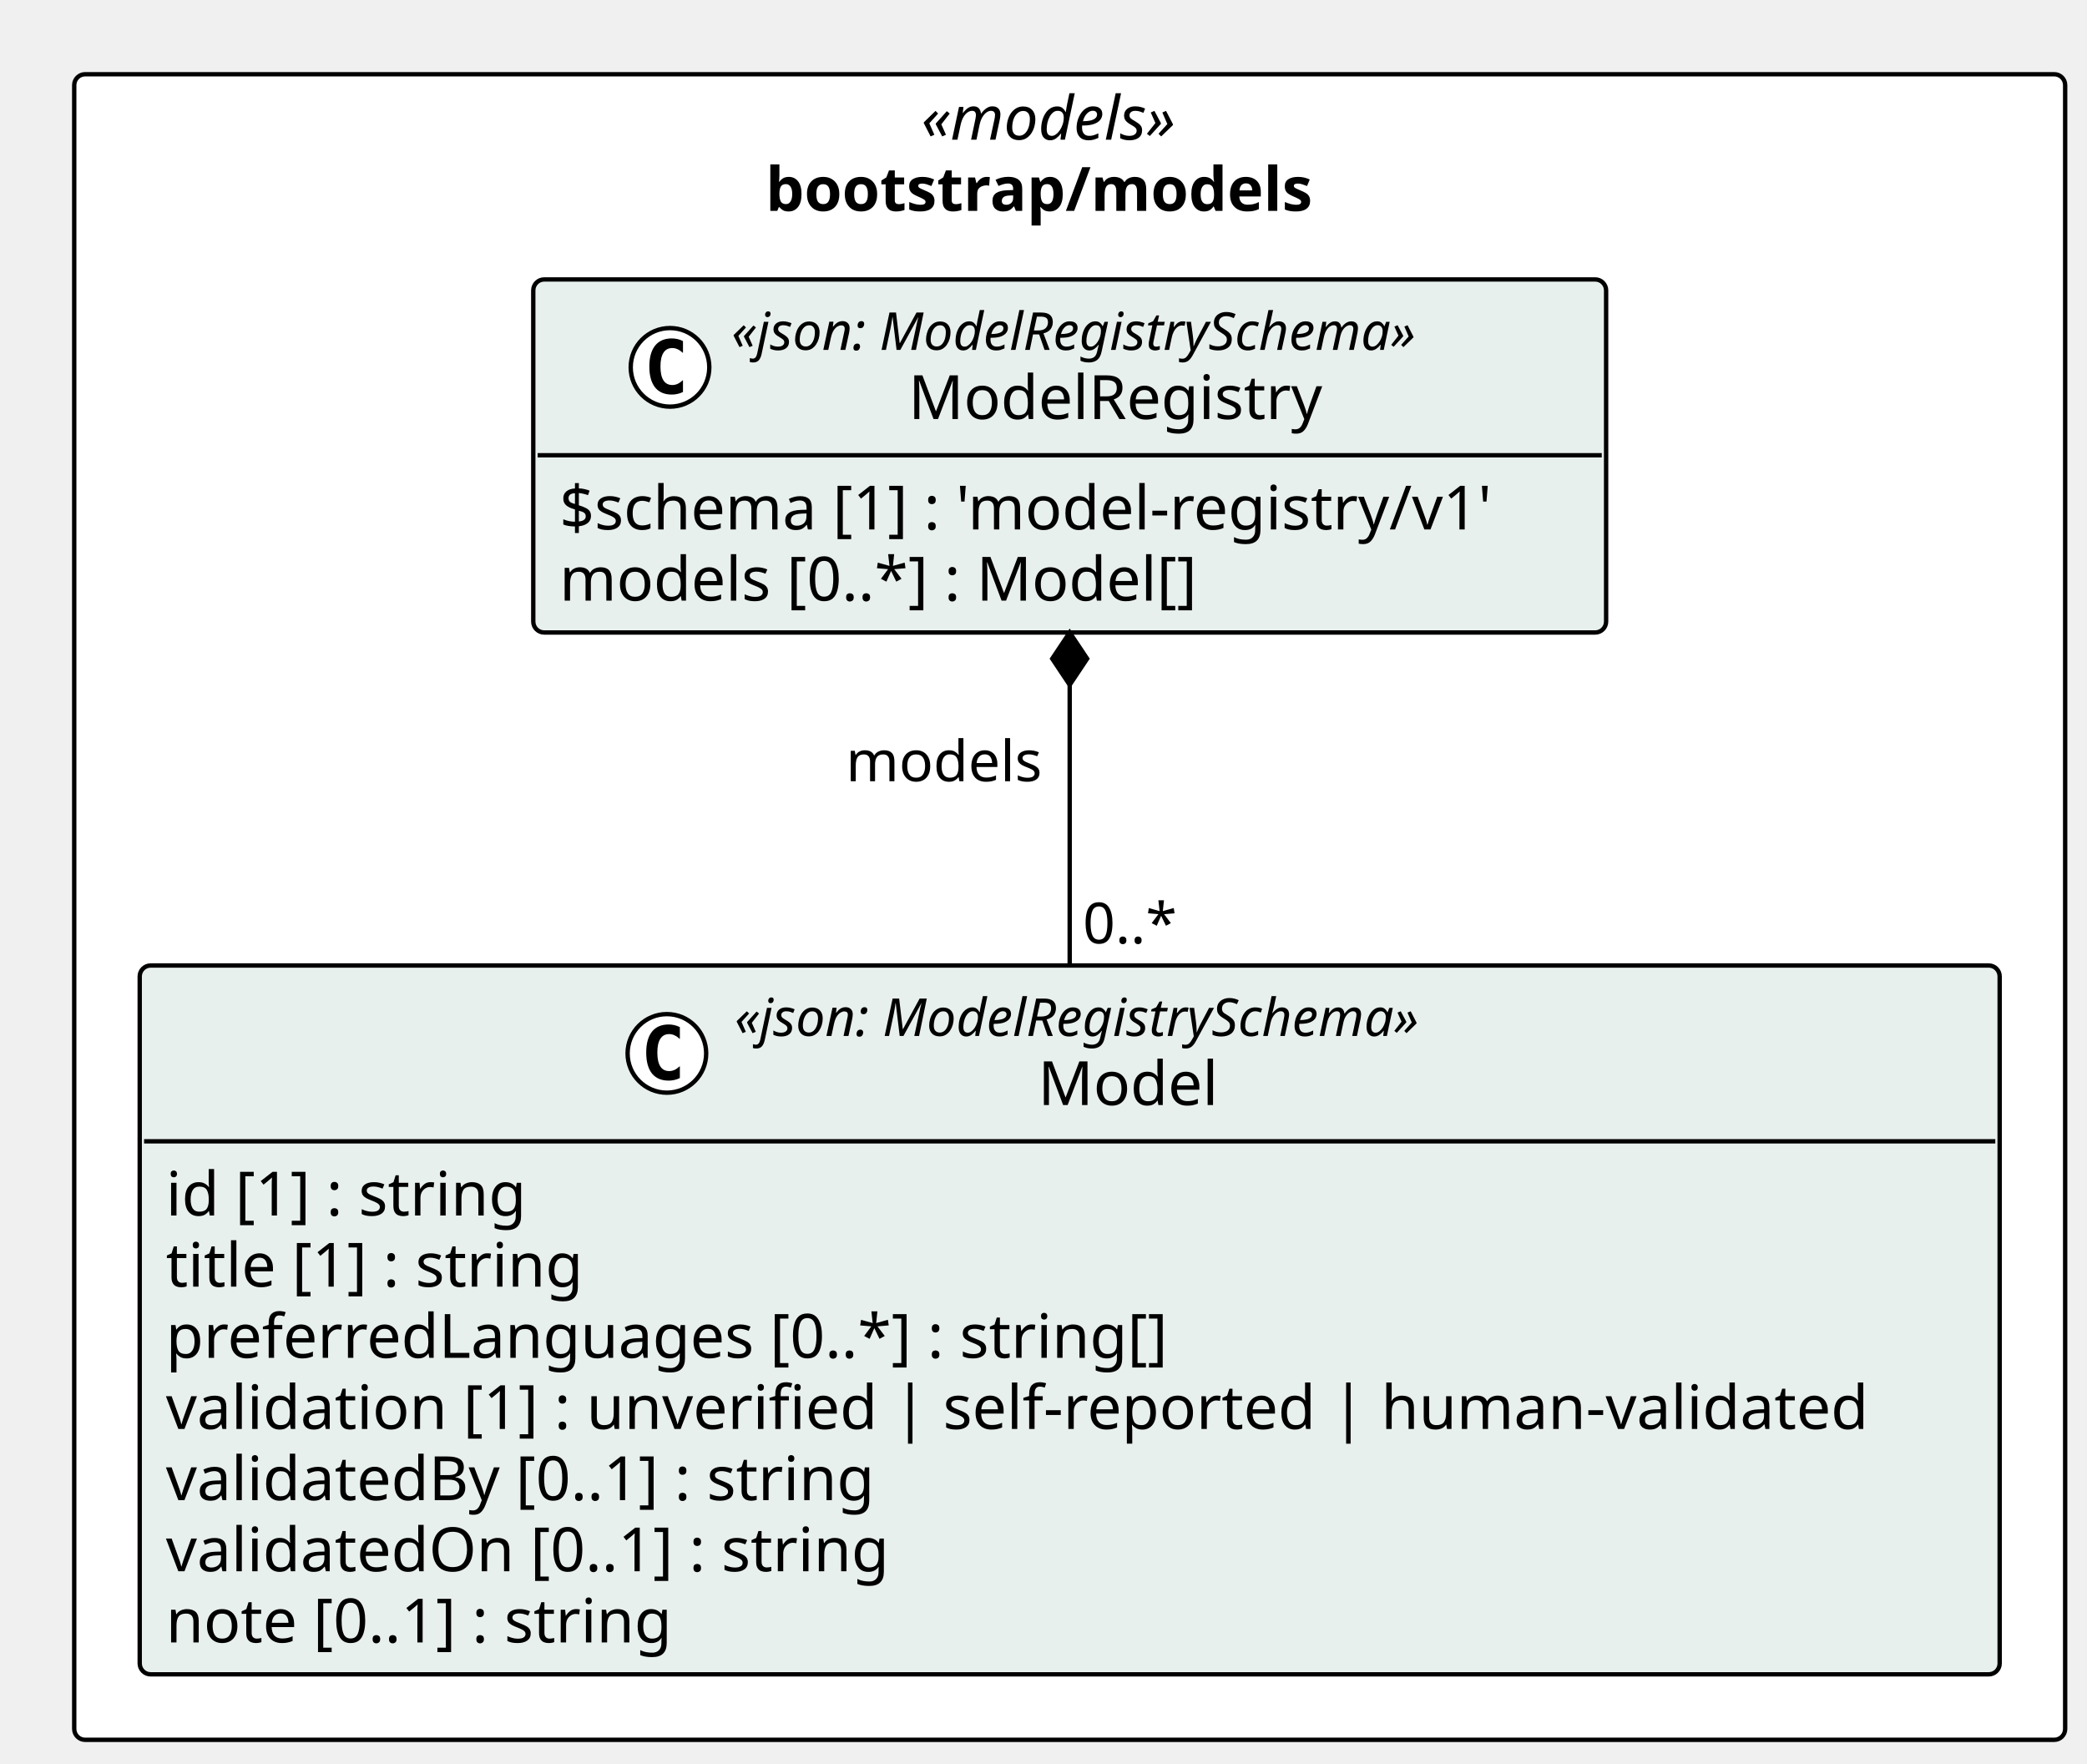
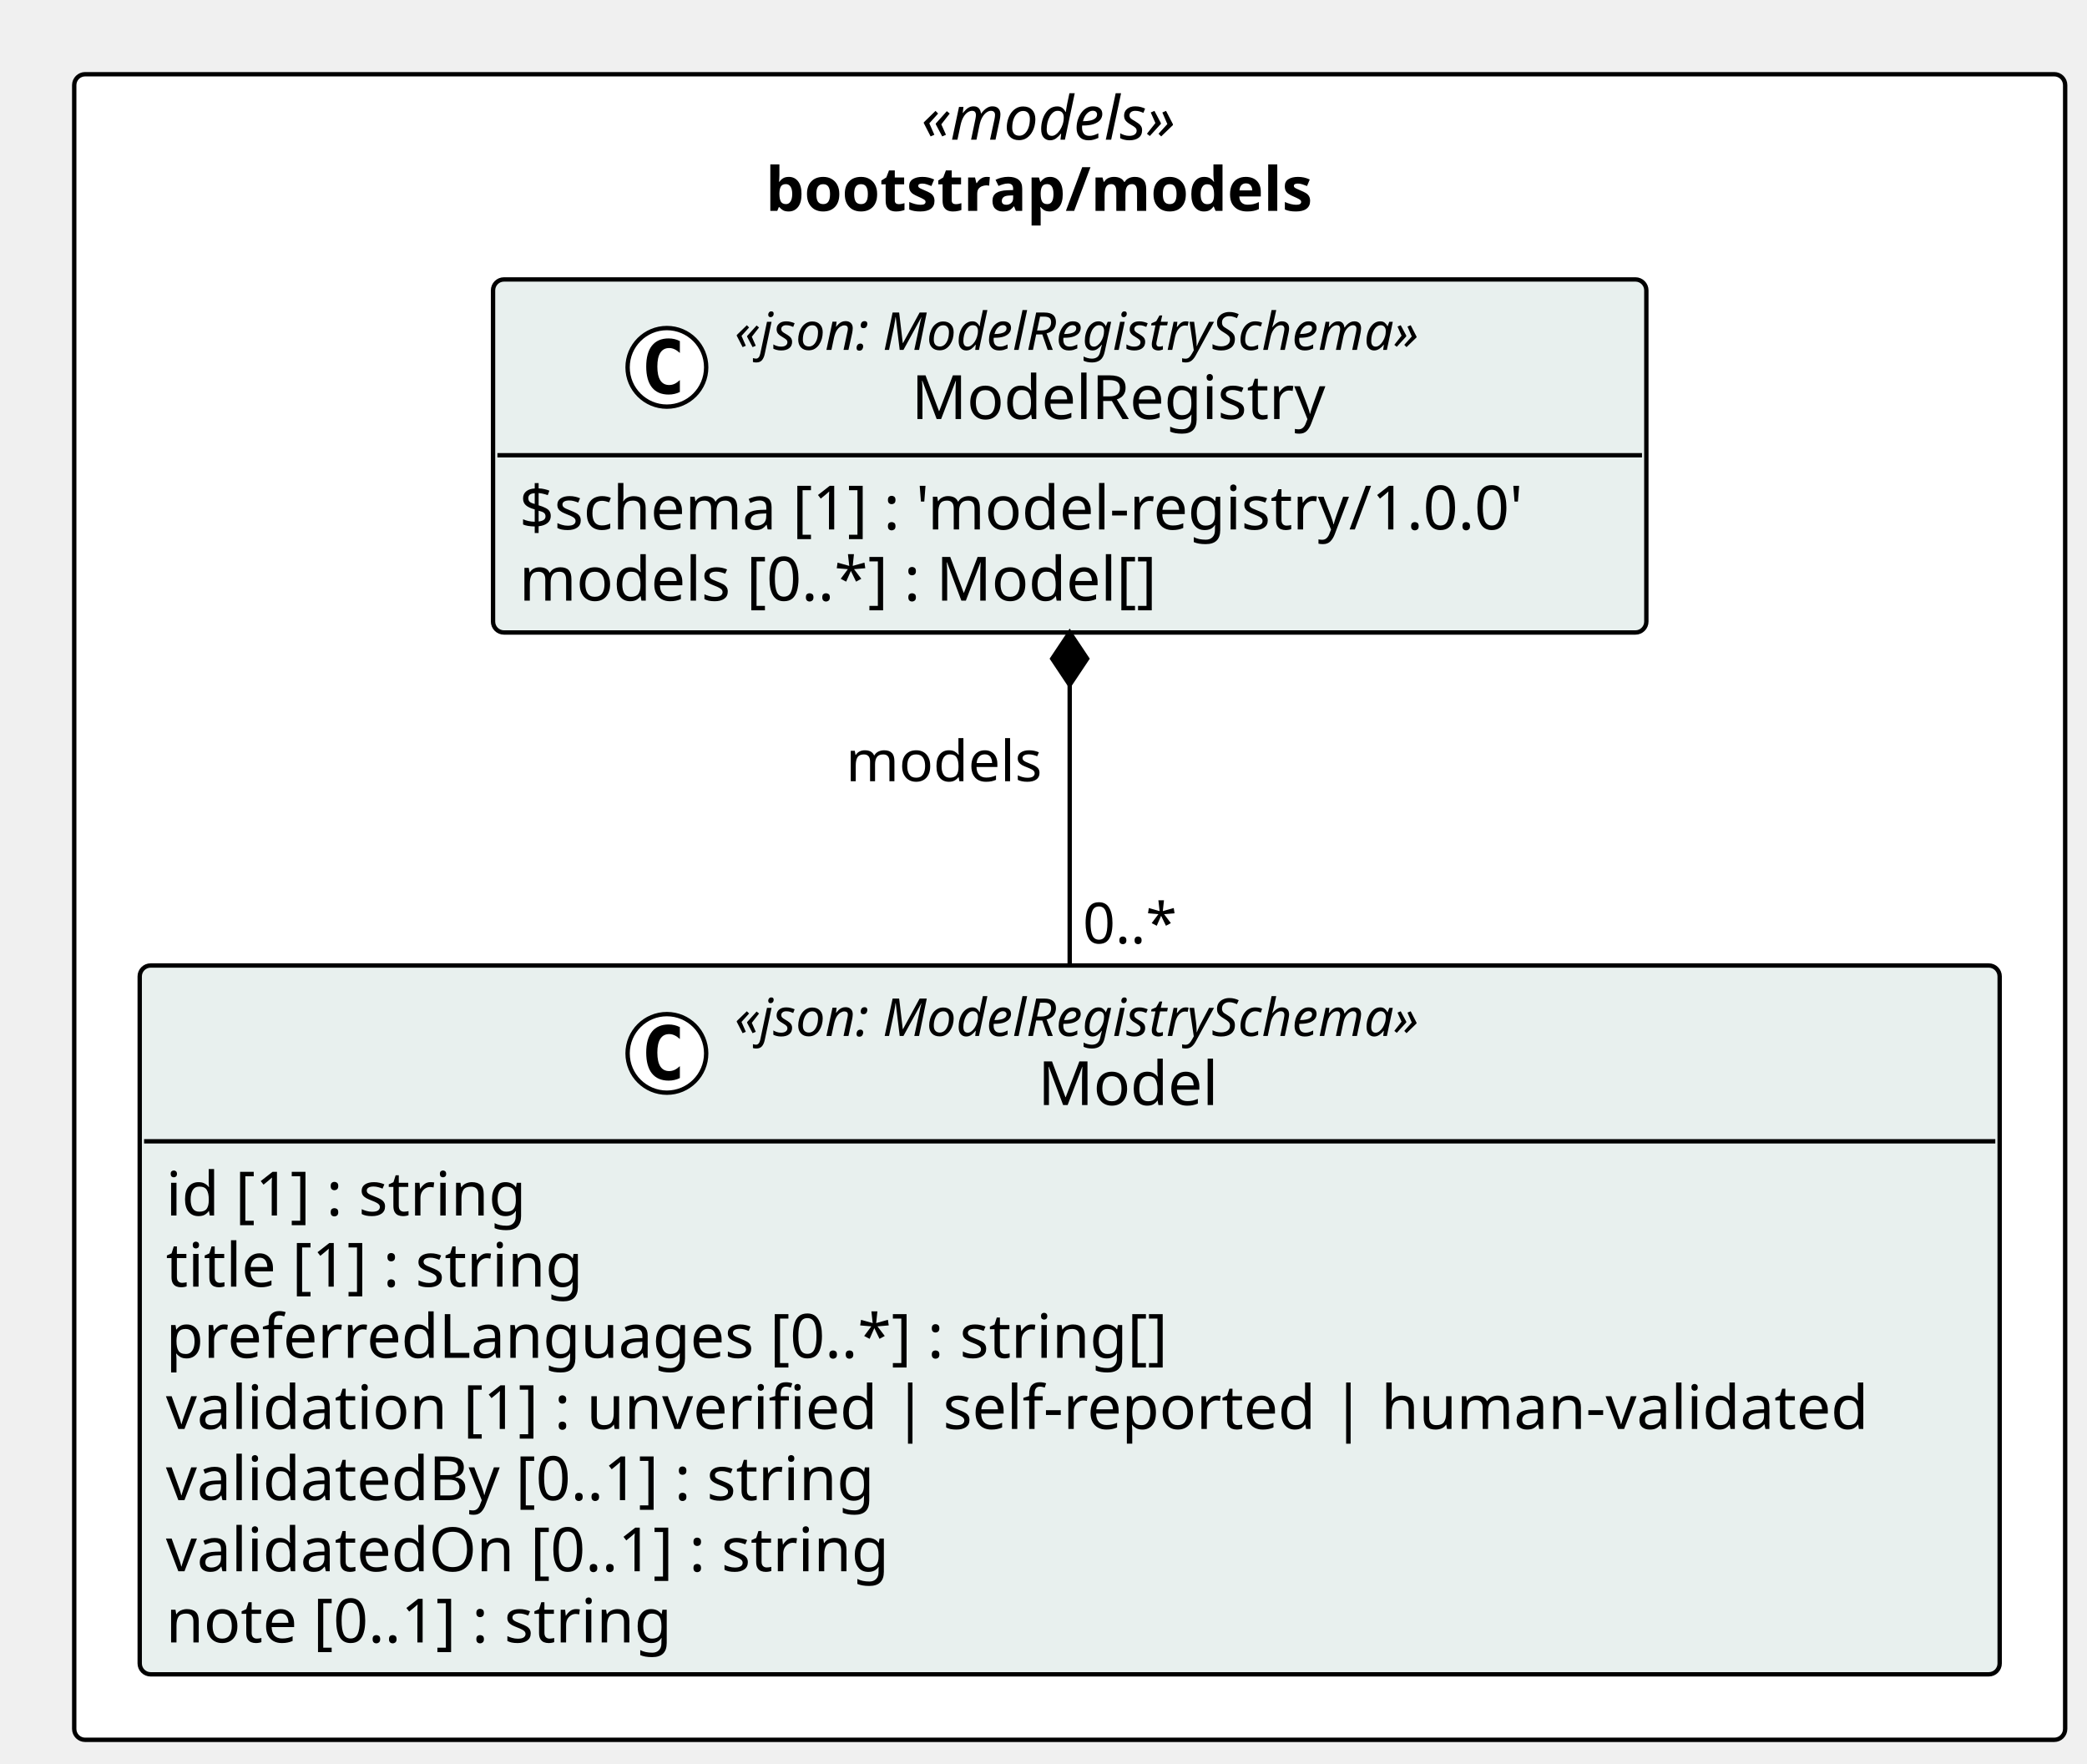
<svg xmlns="http://www.w3.org/2000/svg" contentStyleType="text/css" height="404px" preserveAspectRatio="none" style="width:478px;height:404px;background:#FFFFFF;" version="1.1" viewBox="0 0 478 404" width="478px" zoomAndPan="magnify">
  <defs />
  <g>
    <rect fill="#FFFFFF" height="381.469" rx="2.5" ry="2.5" style="stroke:#000000;stroke-width:1.0;" width="455.998" x="17" y="17" />
    <text fill="#000000" font-family="Verdana" font-size="14" font-style="italic" lengthAdjust="spacing" textLength="68.018" x="210.99" y="31.995">«models»</text>
    <text fill="#000000" font-family="Verdana" font-size="14" font-weight="bold" lengthAdjust="spacing" textLength="139.316" x="175.341" y="48.292">bootstrap/models</text>
    <g id="elem_bootstrap_models_Model">
      <rect codeLine="11" fill="#E8F0EE" height="162.344" id="bootstrap_models_Model" rx="2.5" ry="2.5" style="stroke:#000000;stroke-width:1.0;" width="425.998" x="32" y="221.125" />
      <ellipse cx="152.742" cy="241.258" fill="#FFFFFF" rx="9" ry="9" style="stroke:#000000;stroke-width:1.0;" />
      <path d="M155.711,246.898 Q155.133,247.195 154.492,247.336 Q153.852,247.492 153.148,247.492 Q150.648,247.492 149.32,245.852 Q148.008,244.195 148.008,241.07 Q148.008,237.945 149.32,236.289 Q150.648,234.633 153.148,234.633 Q153.852,234.633 154.492,234.789 Q155.148,234.945 155.711,235.242 L155.711,237.961 Q155.086,237.383 154.492,237.117 Q153.898,236.836 153.273,236.836 Q151.93,236.836 151.242,237.914 Q150.555,238.977 150.555,241.07 Q150.555,243.164 151.242,244.242 Q151.93,245.305 153.273,245.305 Q153.898,245.305 154.492,245.039 Q155.086,244.758 155.711,244.18 L155.711,246.898 Z " fill="#000000" />
      <text fill="#000000" font-family="Verdana" font-size="12" font-style="italic" lengthAdjust="spacing" textLength="181.014" x="168.242" y="237.264">«json: ModelRegistrySchema»</text>
      <text fill="#000000" font-family="Verdana" font-size="14" lengthAdjust="spacing" textLength="42.034" x="237.732" y="253.089">Model</text>
      <line style="stroke:#000000;stroke-width:1.0;" x1="33" x2="456.998" y1="261.391" y2="261.391" />
      <text fill="#000000" font-family="Verdana" font-size="14" lengthAdjust="spacing" textLength="90.863" x="38" y="278.386">id [1] : string</text>
      <text fill="#000000" font-family="Verdana" font-size="14" lengthAdjust="spacing" textLength="105.458" x="38" y="294.683">title [1] : string</text>
      <text fill="#000000" font-family="Verdana" font-size="14" lengthAdjust="spacing" textLength="247.106" x="38" y="310.979">preferredLanguages [0..*] : string[]</text>
      <text fill="#000000" font-family="Verdana" font-size="14" lengthAdjust="spacing" textLength="413.998" x="38" y="327.276">validation [1] : unverified | self-reported | human-validated</text>
      <text fill="#000000" font-family="Verdana" font-size="14" lengthAdjust="spacing" textLength="178.883" x="38" y="343.573">validatedBy [0..1] : string</text>
      <text fill="#000000" font-family="Verdana" font-size="14" lengthAdjust="spacing" textLength="180.886" x="38" y="359.87">validatedOn [0..1] : string</text>
      <text fill="#000000" font-family="Verdana" font-size="14" lengthAdjust="spacing" textLength="127.436" x="38" y="376.167">note [0..1] : string</text>
    </g>
    <g id="elem_bootstrap_models_ModelRegistry">
-       <rect codeLine="20" fill="#E8F0EE" height="80.859" id="bootstrap_models_ModelRegistry" rx="2.5" ry="2.5" style="stroke:#000000;stroke-width:1.0;" width="245.721" x="122.139" y="64" />
-       <ellipse cx="153.457" cy="84.133" fill="#FFFFFF" rx="9" ry="9" style="stroke:#000000;stroke-width:1.0;" />
-       <path d="M156.426,89.773 Q155.847,90.07 155.207,90.211 Q154.566,90.367 153.863,90.367 Q151.363,90.367 150.035,88.727 Q148.722,87.07 148.722,83.945 Q148.722,80.82 150.035,79.164 Q151.363,77.508 153.863,77.508 Q154.566,77.508 155.207,77.664 Q155.863,77.82 156.426,78.117 L156.426,80.836 Q155.801,80.258 155.207,79.992 Q154.613,79.711 153.988,79.711 Q152.644,79.711 151.957,80.789 Q151.269,81.852 151.269,83.945 Q151.269,86.039 151.957,87.117 Q152.644,88.18 153.988,88.18 Q154.613,88.18 155.207,87.914 Q155.801,87.633 156.426,87.055 L156.426,89.773 Z " fill="#000000" />
-       <text fill="#000000" font-family="Verdana" font-size="12" font-style="italic" lengthAdjust="spacing" textLength="181.014" x="167.528" y="80.139">«json: ModelRegistrySchema»</text>
-       <text fill="#000000" font-family="Verdana" font-size="14" lengthAdjust="spacing" textLength="99.976" x="208.047" y="95.964">ModelRegistry</text>
-       <line style="stroke:#000000;stroke-width:1.0;" x1="123.139" x2="366.859" y1="104.266" y2="104.266" />
-       <text fill="#000000" font-family="Verdana" font-size="14" lengthAdjust="spacing" textLength="233.721" x="128.139" y="121.261">$schema [1] : 'model-registry/v1'</text>
-       <text fill="#000000" font-family="Verdana" font-size="14" lengthAdjust="spacing" textLength="157.644" x="128.139" y="137.558">models [0..*] : Model[]</text>
+       <rect codeLine="20" fill="#E8F0EE" height="80.859" id="bootstrap_models_ModelRegistry" rx="2.5" ry="2.5" style="stroke:#000000;stroke-width:1.0;" width="264.15" x="112.924" y="64" />
+       <ellipse cx="152.742" cy="84.133" fill="#FFFFFF" rx="9" ry="9" style="stroke:#000000;stroke-width:1.0;" />
+       <path d="M155.711,89.773 Q155.133,90.07 154.492,90.211 Q153.852,90.367 153.148,90.367 Q150.648,90.367 149.32,88.727 Q148.008,87.07 148.008,83.945 Q148.008,80.82 149.32,79.164 Q150.648,77.508 153.148,77.508 Q153.852,77.508 154.492,77.664 Q155.148,77.82 155.711,78.117 L155.711,80.836 Q155.086,80.258 154.492,79.992 Q153.898,79.711 153.273,79.711 Q151.93,79.711 151.242,80.789 Q150.555,81.852 150.555,83.945 Q150.555,86.039 151.242,87.117 Q151.93,88.18 153.273,88.18 Q153.898,88.18 154.492,87.914 Q155.086,87.633 155.711,87.055 L155.711,89.773 Z " fill="#000000" />
+       <text fill="#000000" font-family="Verdana" font-size="12" font-style="italic" lengthAdjust="spacing" textLength="181.014" x="168.242" y="80.139">«json: ModelRegistrySchema»</text>
+       <text fill="#000000" font-family="Verdana" font-size="14" lengthAdjust="spacing" textLength="99.976" x="208.761" y="95.964">ModelRegistry</text>
+       <line style="stroke:#000000;stroke-width:1.0;" x1="113.924" x2="376.074" y1="104.266" y2="104.266" />
+       <text fill="#000000" font-family="Verdana" font-size="14" lengthAdjust="spacing" textLength="252.15" x="118.924" y="121.261">$schema [1] : 'model-registry/1.0.0'</text>
+       <text fill="#000000" font-family="Verdana" font-size="14" lengthAdjust="spacing" textLength="157.644" x="118.924" y="137.558">models [0..*] : Model[]</text>
    </g>
    <line style="stroke:#000000;stroke-width:1.0;" x1="244.999" x2="244.999" y1="144.859" y2="221.125" />
    <polygon fill="#000000" points="244.999,144.859,240.999,150.859,244.999,156.859,248.999,150.859,244.999,144.859" style="stroke:#000000;stroke-width:1.0;" />
    <text fill="#000000" font-family="Verdana" font-size="13" lengthAdjust="spacing" textLength="47.252" x="193.747" y="178.926">models</text>
    <text fill="#000000" font-family="Verdana" font-size="13" lengthAdjust="spacing" textLength="23.036" x="247.999" y="216.059">0..*</text>
  </g>
</svg>
